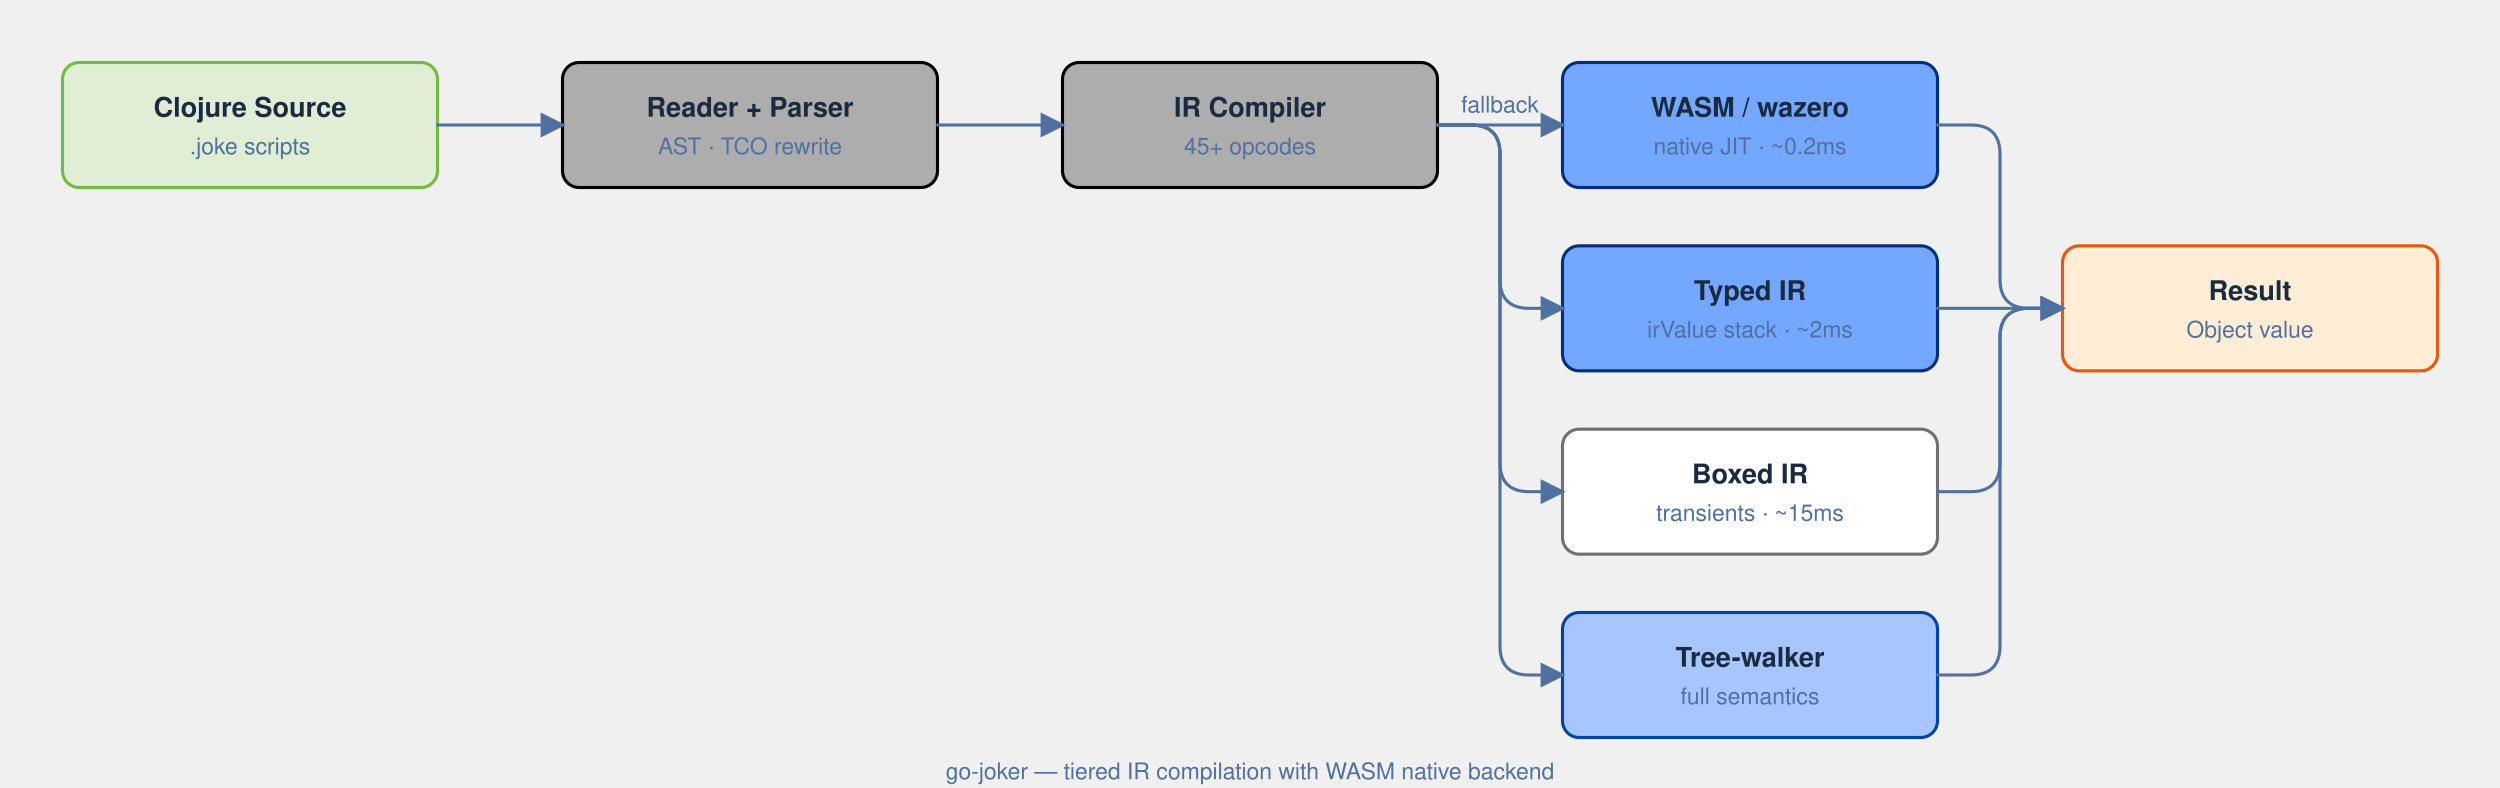
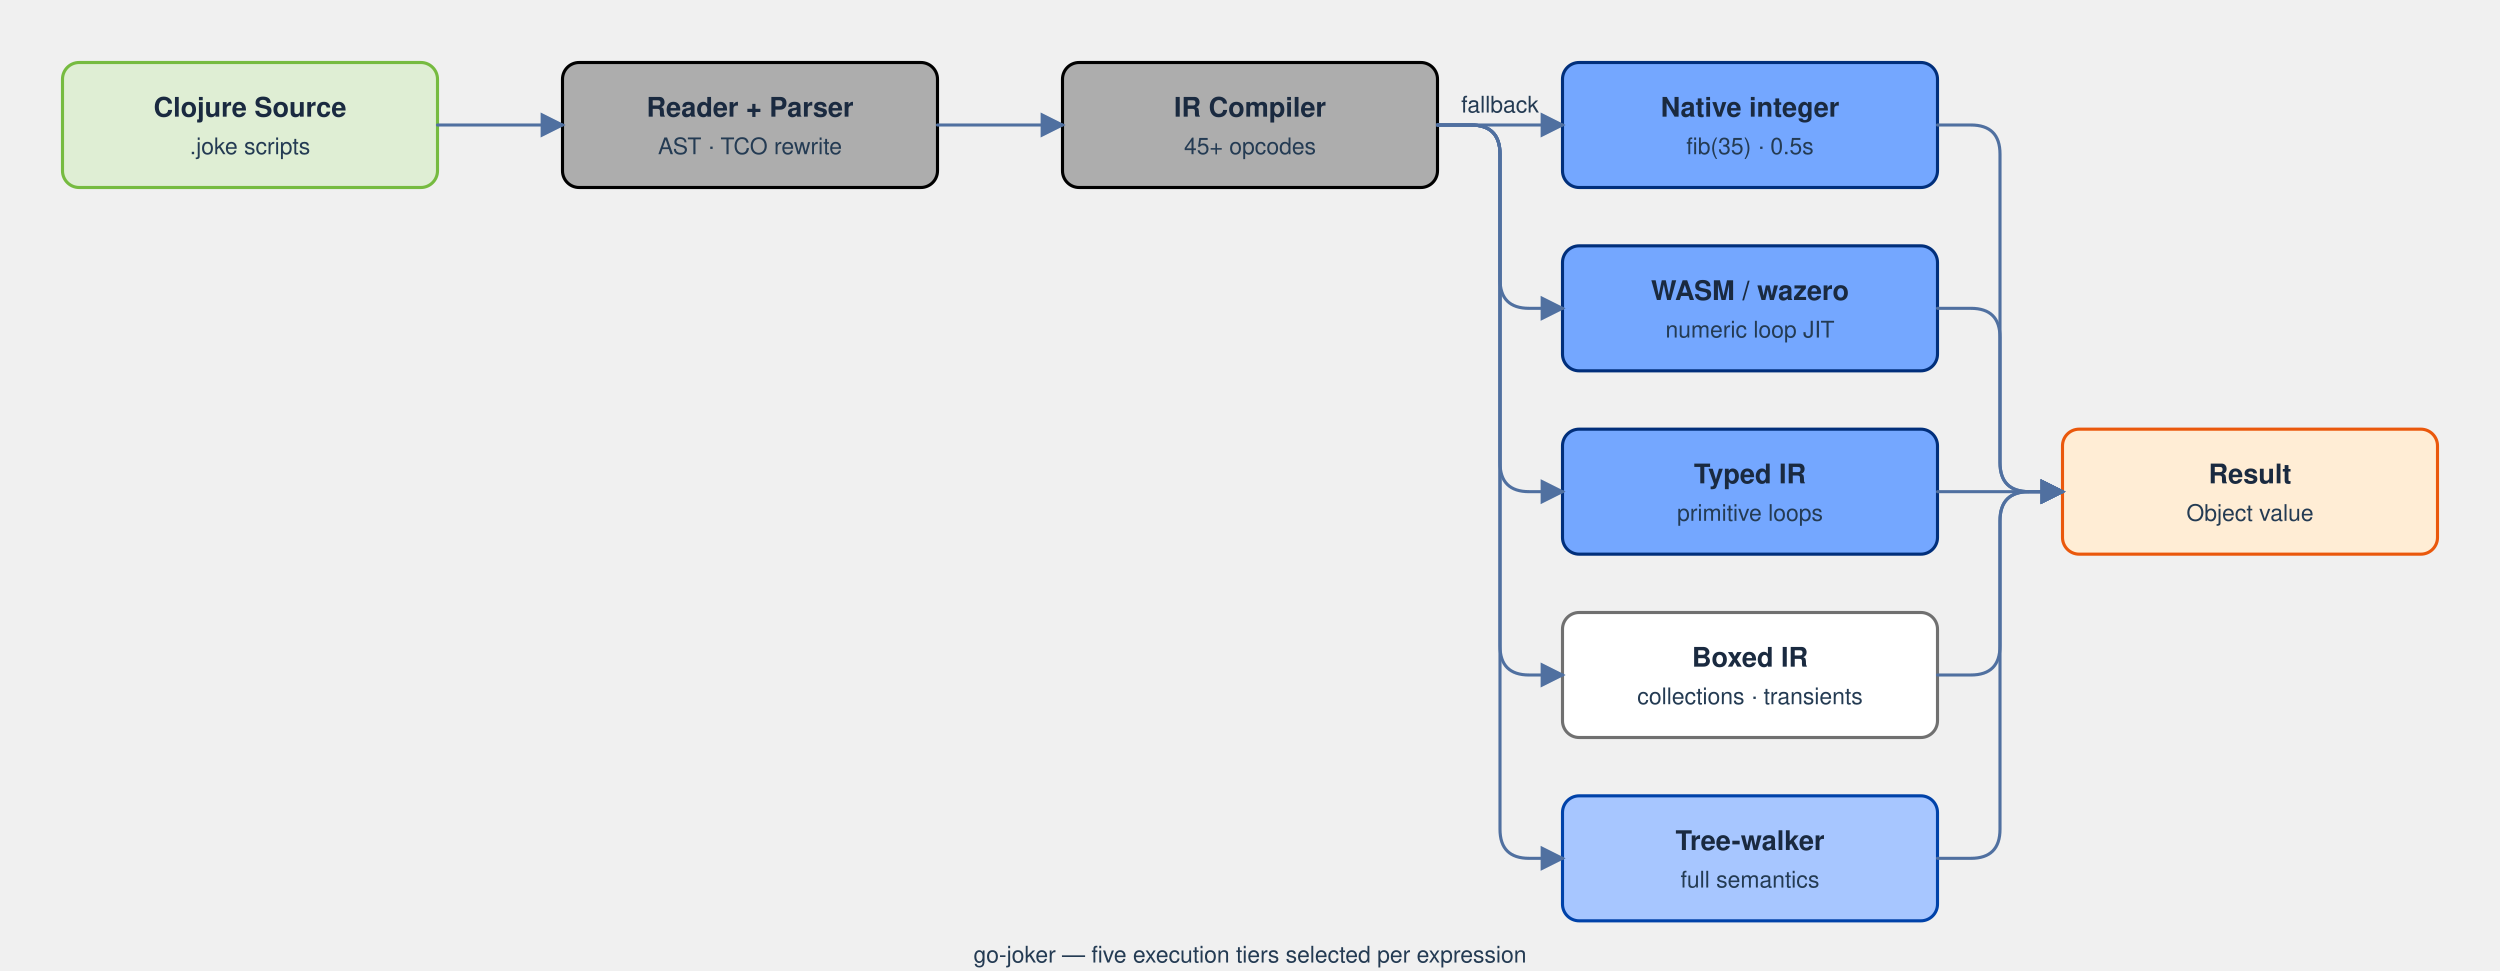
- <svg xmlns="http://www.w3.org/2000/svg" width="1200" height="378" viewBox="0 0 1200 378">
+ <svg xmlns="http://www.w3.org/2000/svg" width="1200" height="466" viewBox="0 0 1200 466">
  <style>
    /* Default: light mode (for rsvg-convert and non-media-query agents) */
    .bg { fill: transparent; }
    .box { fill: #ffffff; stroke: #707070; stroke-width: 1.5; }
    .box-accent { fill: #dbeafe; stroke: #3b82f6; stroke-width: 1.5; }
    .box-green { fill: #74a7ff; stroke: #012f7b; stroke-width: 1.5; }
    .box-warm { fill: #fef3c7; stroke: #d97706; stroke-width: 1.5; }
    .box-purple { fill: #adadad; stroke: #000000; stroke-width: 1.5; }
    .box-teal { fill: #ebebeb; stroke: #474747; stroke-width: 1.5; }
    .box-slate { fill: #a7c6ff; stroke: #0042a9; stroke-width: 1.5; }
    .box-indigo { fill: #dfeed4; stroke: #4e7a27; stroke-width: 1.5; }
    .box-rose { fill: #dfeed4; stroke: #76bb40; stroke-width: 1.5; }
    .box-orange { fill: #ffedd5; stroke: #ea580c; stroke-width: 1.5; }
    .box-cyan { fill: #d9c9fe; stroke: #5e30eb; stroke-width: 1.5; }
    .label { fill: #1a2a40; }
-     .sub { fill: #5070a0; }
+     .sub { fill: #243b53; }
    text { font-family: -apple-system, "Segoe UI", Helvetica, sans-serif; }
    .label { font-size: 13px; font-weight: 600; }
    .sub { font-size: 11px; }
    @media (prefers-color-scheme: dark) {
      .bg { fill: transparent; }
      .box { fill: #1a1e2a; stroke: #505050; }
      .box-accent { fill: #0d1e38; stroke: #2b5cb0; }
      .box-green { fill: #0a1a3a; stroke: #4a80d0; }
      .box-warm { fill: #221a10; stroke: #a06020; }
      .box-purple { fill: #222222; stroke: #666666; }
      .box-teal { fill: #1e1e1e; stroke: #666666; }
      .box-slate { fill: #0d1a38; stroke: #4a7ad0; }
      .box-indigo { fill: #1a2810; stroke: #5a8a30; }
      .box-rose { fill: #1a2810; stroke: #5aaa30; }
      .box-orange { fill: #2a1a08; stroke: #f97316; }
      .box-cyan { fill: #1a1030; stroke: #7040d0; }
      .label { fill: #d0daf0; }
-       .sub { fill: #5070a0; }
+       .sub { fill: #90a8c0; }
    }
  </style>
  <defs>
    <marker id="ah" markerWidth="8" markerHeight="8" refX="7" refY="4" orient="auto">
      <path d="M0,0 L8,4 L0,8z" fill="#5070a0" stroke="none" />
    </marker>
    <marker id="ahs" markerWidth="8" markerHeight="8" refX="7" refY="4" orient="auto">
      <path d="M0,0 L8,4 L0,8z" fill="#3b82f6" stroke="none" />
    </marker>
  </defs>
-   <rect width="1200" height="378" class="bg" rx="8" />
+   <rect width="1200" height="466" class="bg" rx="8" />
  <rect x="30" y="30" width="180" height="60" rx="8" class="box-rose" />
  <text x="120" y="56" text-anchor="middle" class="label">Clojure Source</text>
  <text x="120" y="74" text-anchor="middle" class="sub">.joke scripts</text>
  <rect x="270" y="30" width="180" height="60" rx="8" class="box-purple" />
  <text x="360" y="56" text-anchor="middle" class="label">Reader + Parser</text>
  <text x="360" y="74" text-anchor="middle" class="sub">AST · TCO rewrite</text>
  <rect x="510" y="30" width="180" height="60" rx="8" class="box-purple" />
  <text x="600" y="56" text-anchor="middle" class="label">IR Compiler</text>
  <text x="600" y="74" text-anchor="middle" class="sub">45+ opcodes</text>
  <rect x="750" y="30" width="180" height="60" rx="8" class="box-green" />
-   <text x="840" y="56" text-anchor="middle" class="label">WASM / wazero</text>
-   <text x="840" y="74" text-anchor="middle" class="sub">native JIT · ~0.2ms</text>
+   <text x="840" y="56" text-anchor="middle" class="label">Native integer</text>
+   <text x="840" y="74" text-anchor="middle" class="sub">fib(35) · 0.5s</text>
  <rect x="750" y="118" width="180" height="60" rx="8" class="box-green" />
-   <text x="840" y="144" text-anchor="middle" class="label">Typed IR</text>
-   <text x="840" y="162" text-anchor="middle" class="sub">irValue stack · ~2ms</text>
-   <rect x="750" y="206" width="180" height="60" rx="8" class="box" />
-   <text x="840" y="232" text-anchor="middle" class="label">Boxed IR</text>
-   <text x="840" y="250" text-anchor="middle" class="sub">transients · ~15ms</text>
-   <rect x="750" y="294" width="180" height="60" rx="8" class="box-slate" />
-   <text x="840" y="320" text-anchor="middle" class="label">Tree-walker</text>
-   <text x="840" y="338" text-anchor="middle" class="sub">full semantics</text>
-   <rect x="990" y="118" width="180" height="60" rx="8" class="box-orange" />
-   <text x="1080" y="144" text-anchor="middle" class="label">Result</text>
-   <text x="1080" y="162" text-anchor="middle" class="sub">Object value</text>
+   <text x="840" y="144" text-anchor="middle" class="label">WASM / wazero</text>
+   <text x="840" y="162" text-anchor="middle" class="sub">numeric loop JIT</text>
+   <rect x="750" y="206" width="180" height="60" rx="8" class="box-green" />
+   <text x="840" y="232" text-anchor="middle" class="label">Typed IR</text>
+   <text x="840" y="250" text-anchor="middle" class="sub">primitive loops</text>
+   <rect x="750" y="294" width="180" height="60" rx="8" class="box" />
+   <text x="840" y="320" text-anchor="middle" class="label">Boxed IR</text>
+   <text x="840" y="338" text-anchor="middle" class="sub">collections · transients</text>
+   <rect x="750" y="382" width="180" height="60" rx="8" class="box-slate" />
+   <text x="840" y="408" text-anchor="middle" class="label">Tree-walker</text>
+   <text x="840" y="426" text-anchor="middle" class="sub">full semantics</text>
+   <rect x="990" y="206" width="180" height="60" rx="8" class="box-orange" />
+   <text x="1080" y="232" text-anchor="middle" class="label">Result</text>
+   <text x="1080" y="250" text-anchor="middle" class="sub">Object value</text>
  <path d="M210,60 L270,60" fill="none" stroke="#5070a0" stroke-width="1.5" stroke-linecap="round" marker-end="url(#ah)" />
  <path d="M450,60 L510,60" fill="none" stroke="#5070a0" stroke-width="1.5" stroke-linecap="round" marker-end="url(#ah)" />
  <path d="M690,60 L750,60" fill="none" stroke="#5070a0" stroke-width="1.5" stroke-linecap="round" marker-end="url(#ah)" />
  <path d="M690,60 L706,60 Q720,60 720,74 L720,134 Q720,148 734,148 L750,148" fill="none" stroke="#5070a0" stroke-width="1.5" stroke-linecap="round" marker-end="url(#ah)" />
  <path d="M690,60 L706,60 Q720,60 720,74 L720,222 Q720,236 734,236 L750,236" fill="none" stroke="#5070a0" stroke-width="1.5" stroke-linecap="round" marker-end="url(#ah)" />
  <path d="M690,60 L706,60 Q720,60 720,74 L720,310 Q720,324 734,324 L750,324" fill="none" stroke="#5070a0" stroke-width="1.5" stroke-linecap="round" marker-end="url(#ah)" />
+   <path d="M690,60 L706,60 Q720,60 720,74 L720,398 Q720,412 734,412 L750,412" fill="none" stroke="#5070a0" stroke-width="1.5" stroke-linecap="round" marker-end="url(#ah)" />
  <text x="720" y="54" text-anchor="middle" class="sub">fallback</text>
-   <path d="M930,60 L946,60 Q960,60 960,74 L960,134 Q960,148 974,148 L990,148" fill="none" stroke="#5070a0" stroke-width="1.5" stroke-linecap="round" marker-end="url(#ah)" />
-   <path d="M930,148 L990,148" fill="none" stroke="#5070a0" stroke-width="1.5" stroke-linecap="round" marker-end="url(#ah)" />
-   <path d="M930,236 L946,236 Q960,236 960,222 L960,162 Q960,148 974,148 L990,148" fill="none" stroke="#5070a0" stroke-width="1.5" stroke-linecap="round" marker-end="url(#ah)" />
-   <path d="M930,324 L946,324 Q960,324 960,310 L960,162 Q960,148 974,148 L990,148" fill="none" stroke="#5070a0" stroke-width="1.5" stroke-linecap="round" marker-end="url(#ah)" />
-   <text x="600" y="374" text-anchor="middle" class="sub">go-joker — tiered IR compilation with WASM native backend</text>
+   <path d="M930,60 L946,60 Q960,60 960,74 L960,222 Q960,236 974,236 L990,236" fill="none" stroke="#5070a0" stroke-width="1.5" stroke-linecap="round" marker-end="url(#ah)" />
+   <path d="M930,148 L946,148 Q960,148 960,162 L960,222 Q960,236 974,236 L990,236" fill="none" stroke="#5070a0" stroke-width="1.5" stroke-linecap="round" marker-end="url(#ah)" />
+   <path d="M930,236 L990,236" fill="none" stroke="#5070a0" stroke-width="1.5" stroke-linecap="round" marker-end="url(#ah)" />
+   <path d="M930,324 L946,324 Q960,324 960,310 L960,250 Q960,236 974,236 L990,236" fill="none" stroke="#5070a0" stroke-width="1.5" stroke-linecap="round" marker-end="url(#ah)" />
+   <path d="M930,412 L946,412 Q960,412 960,398 L960,250 Q960,236 974,236 L990,236" fill="none" stroke="#5070a0" stroke-width="1.5" stroke-linecap="round" marker-end="url(#ah)" />
+   <text x="600" y="462" text-anchor="middle" class="sub">go-joker — five execution tiers selected per expression</text>
</svg>
